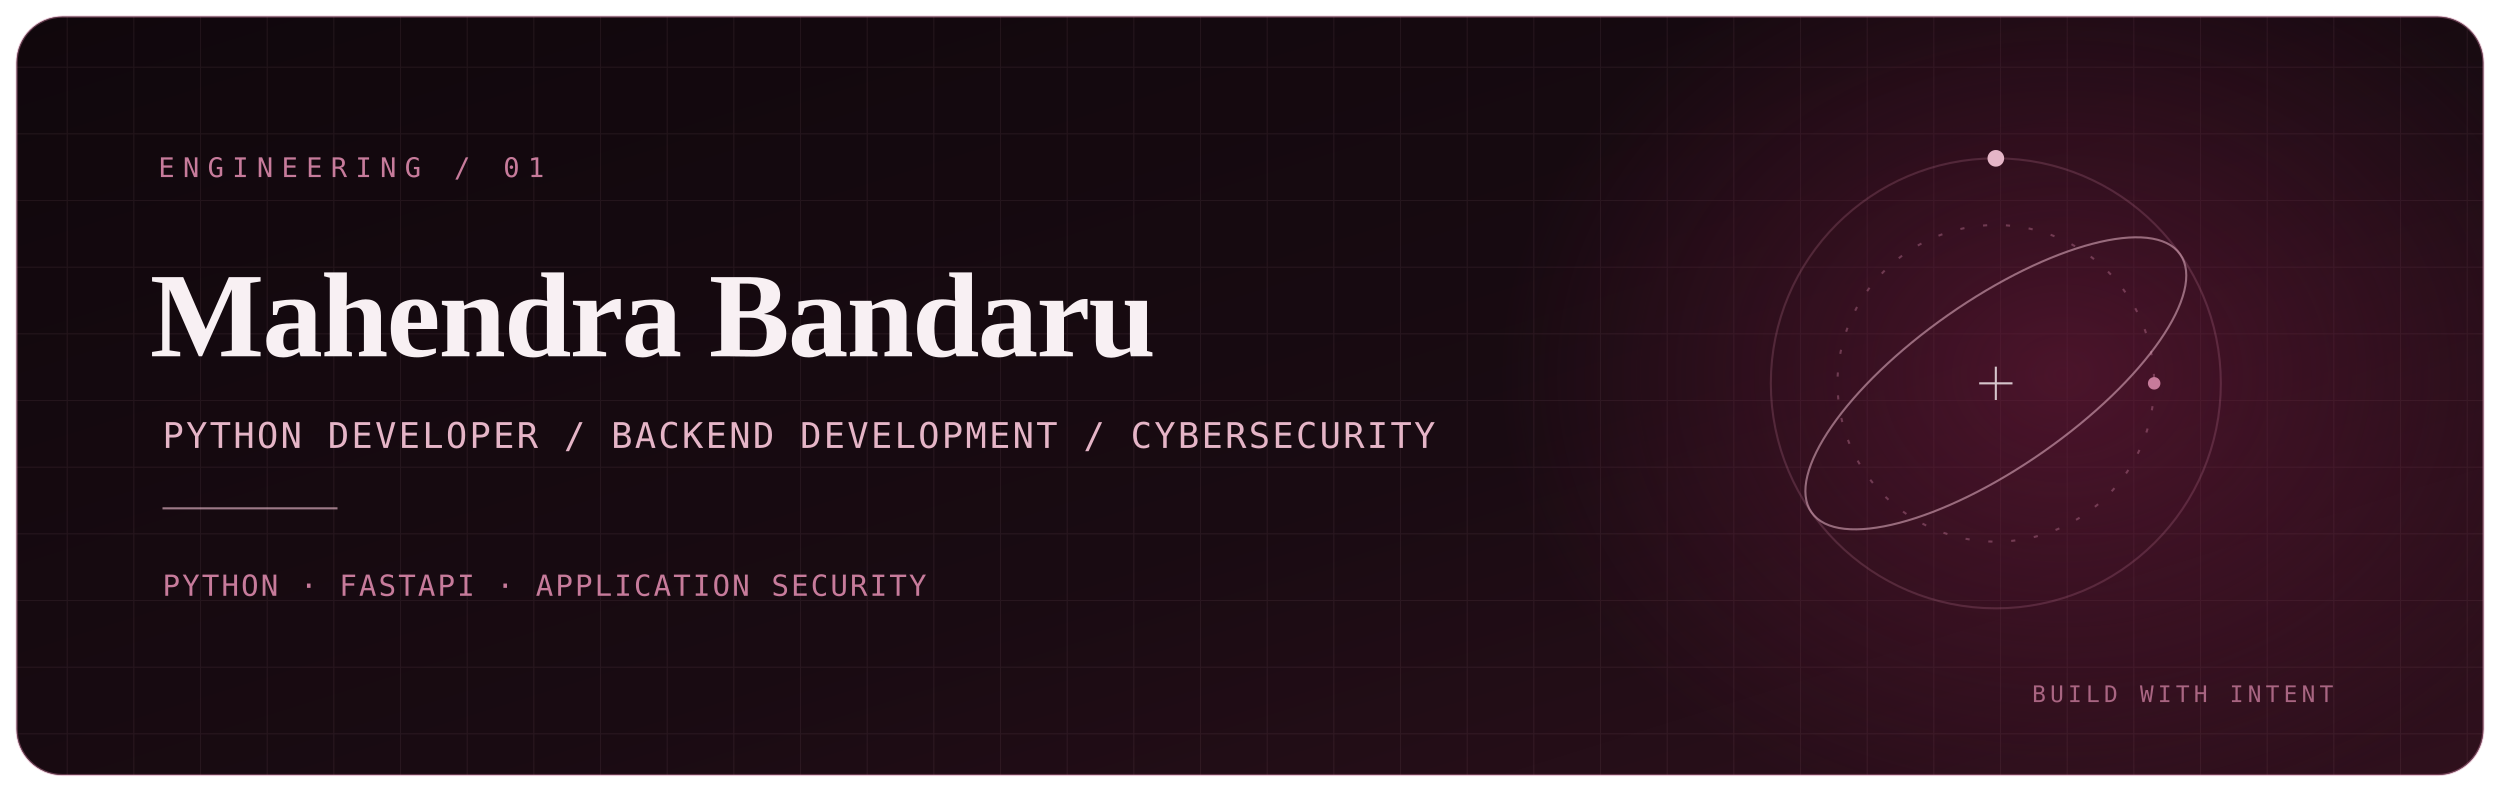
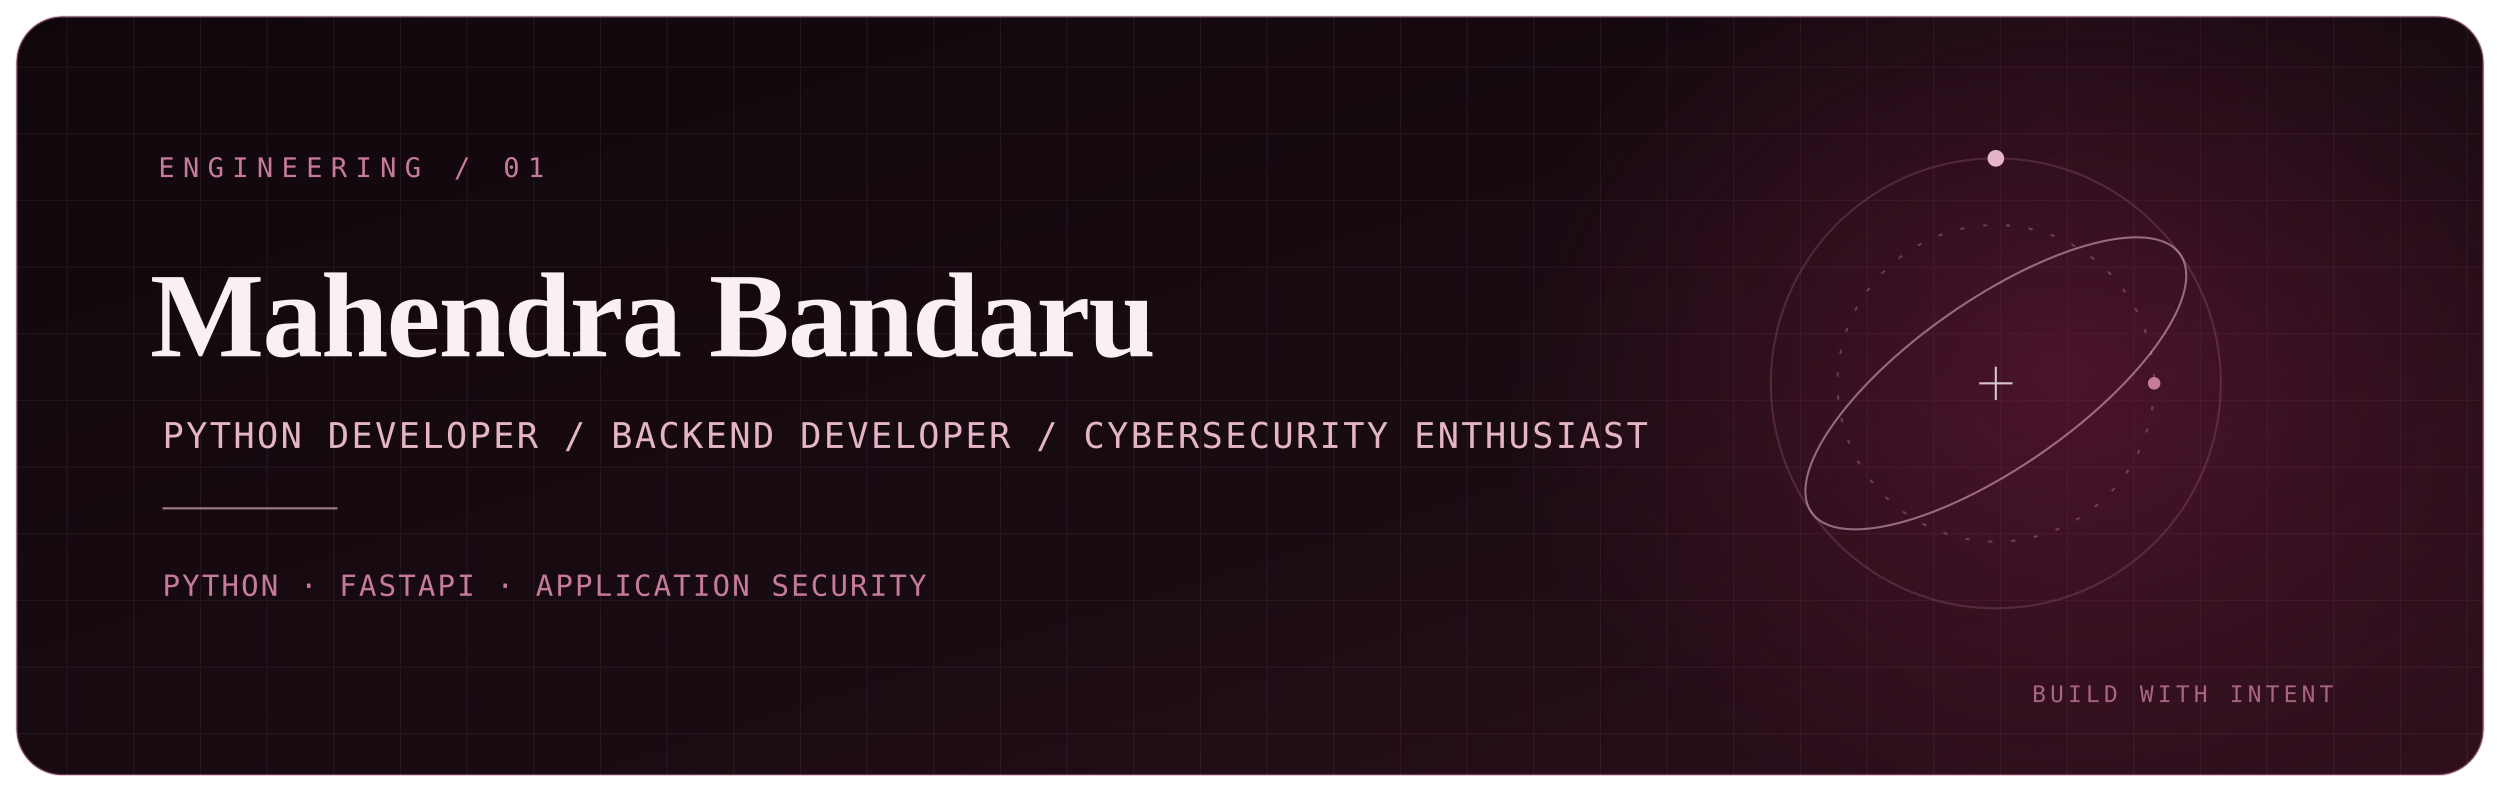
<svg xmlns="http://www.w3.org/2000/svg" width="1200" height="380" viewBox="0 0 1200 380" role="img" aria-labelledby="dark-title dark-desc">
  <defs>
    <linearGradient id="dark-bg" x1="0" y1="0" x2="1" y2="1">
      <stop offset="0" stop-color="#10070C" />
      <stop offset=".58" stop-color="#190B12" />
      <stop offset="1" stop-color="#30101D" />
      <animate attributeName="x1" values="0;0.14;0" dur="18s" repeatCount="indefinite" />
    </linearGradient>
    <linearGradient id="dark-rose" x1="0" y1="0" x2="1" y2="0">
      <stop offset="0" stop-color="#701A3D" />
      <stop offset=".52" stop-color="#E5B5C7" />
      <stop offset="1" stop-color="#C77B9B" />
      <animate attributeName="x2" values="1;.78;1" dur="9s" repeatCount="indefinite" />
    </linearGradient>
    <radialGradient id="dark-glow">
      <stop offset="0" stop-color="#701A3D" stop-opacity=".55" />
      <stop offset="1" stop-color="#701A3D" stop-opacity="0" />
    </radialGradient>
    <pattern id="dark-grid" width="32" height="32" patternUnits="userSpaceOnUse">
      <path d="M32 0H0V32" fill="none" stroke="#E5B5C7" stroke-opacity=".075" />
    </pattern>
    <filter id="dark-soft-glow" x="-50%" y="-50%" width="200%" height="200%">
      <feGaussianBlur stdDeviation="5" result="blur" />
      <feMerge>
        <feMergeNode in="blur" />
        <feMergeNode in="SourceGraphic" />
      </feMerge>
    </filter>
    <clipPath id="dark-frame">
      <rect x="8" y="8" width="1184" height="364" rx="22" />
    </clipPath>
  </defs>
  <rect x="8" y="8" width="1184" height="364" rx="22" fill="#10070C" />
  <g clip-path="url(#dark-frame)">
    <rect width="1200" height="380" fill="url(#dark-bg)" />
    <rect x="8" y="8" width="1184" height="364" fill="url(#dark-grid)" />
    <ellipse cx="990" cy="180" rx="270" ry="220" fill="url(#dark-glow)">
      <animate attributeName="cx" values="970;1030;970" dur="20s" repeatCount="indefinite" />
    </ellipse>
    <text x="76" y="85" fill="#C77B9B" font-family="ui-monospace, SFMono-Regular, Consolas, monospace" font-size="13" letter-spacing="4">ENGINEERING / 01</text>
    <text x="72" y="171" fill="#F8F0F3" font-family="Georgia, 'Times New Roman', serif" font-size="58" font-weight="600" letter-spacing="-.8">Mahendra Bandaru</text>
-     <text x="78" y="215" fill="#E5B5C7" font-family="ui-monospace, SFMono-Regular, Consolas, monospace" font-size="17" letter-spacing="1.1">PYTHON DEVELOPER  /  BACKEND DEVELOPMENT  /  CYBERSECURITY</text>
+     <text x="78" y="215" fill="#E5B5C7" font-family="ui-monospace, SFMono-Regular, Consolas, monospace" font-size="17" letter-spacing="1.1">PYTHON DEVELOPER  /  BACKEND DEVELOPER  /  CYBERSECURITY ENTHUSIAST</text>
    <path d="M78 244H720" fill="none" stroke="url(#dark-rose)" stroke-width="2" stroke-linecap="round" filter="url(#dark-soft-glow)" />
    <path d="M78 244H720" fill="none" stroke="#E5B5C7" stroke-opacity=".65" stroke-width="1" stroke-dasharray="84 558">
      <animate attributeName="stroke-dashoffset" values="642;0" dur="7s" repeatCount="indefinite" />
    </path>
    <text x="78" y="286" fill="#C77B9B" font-family="ui-monospace, SFMono-Regular, Consolas, monospace" font-size="14" letter-spacing="1">PYTHON  ·  FASTAPI  ·  APPLICATION SECURITY</text>
    <g transform="translate(958 184)" fill="none" stroke="#C77B9B">
      <circle r="108" stroke-opacity=".23" />
      <circle r="76" stroke-opacity=".4" stroke-dasharray="2 9" />
      <ellipse rx="108" ry="40" stroke="#E5B5C7" stroke-opacity=".55" transform="rotate(-35)">
        <animateTransform attributeName="transform" type="rotate" from="-35" to="325" dur="42s" repeatCount="indefinite" />
      </ellipse>
      <circle cx="0" cy="-108" r="4" fill="#E5B5C7" stroke="none" />
      <circle cx="76" cy="0" r="3" fill="#C77B9B" stroke="none" />
      <path d="M-8 0h16M0-8v16" stroke="#F8F0F3" stroke-opacity=".8" />
    </g>
    <text x="1120" y="337" text-anchor="end" fill="#C77B9B" fill-opacity=".8" font-family="ui-monospace, SFMono-Regular, Consolas, monospace" font-size="11" letter-spacing="2">BUILD WITH INTENT</text>
  </g>
  <rect x="8" y="8" width="1184" height="364" rx="22" fill="none" stroke="#C77B9B" stroke-opacity=".42" />
</svg>
